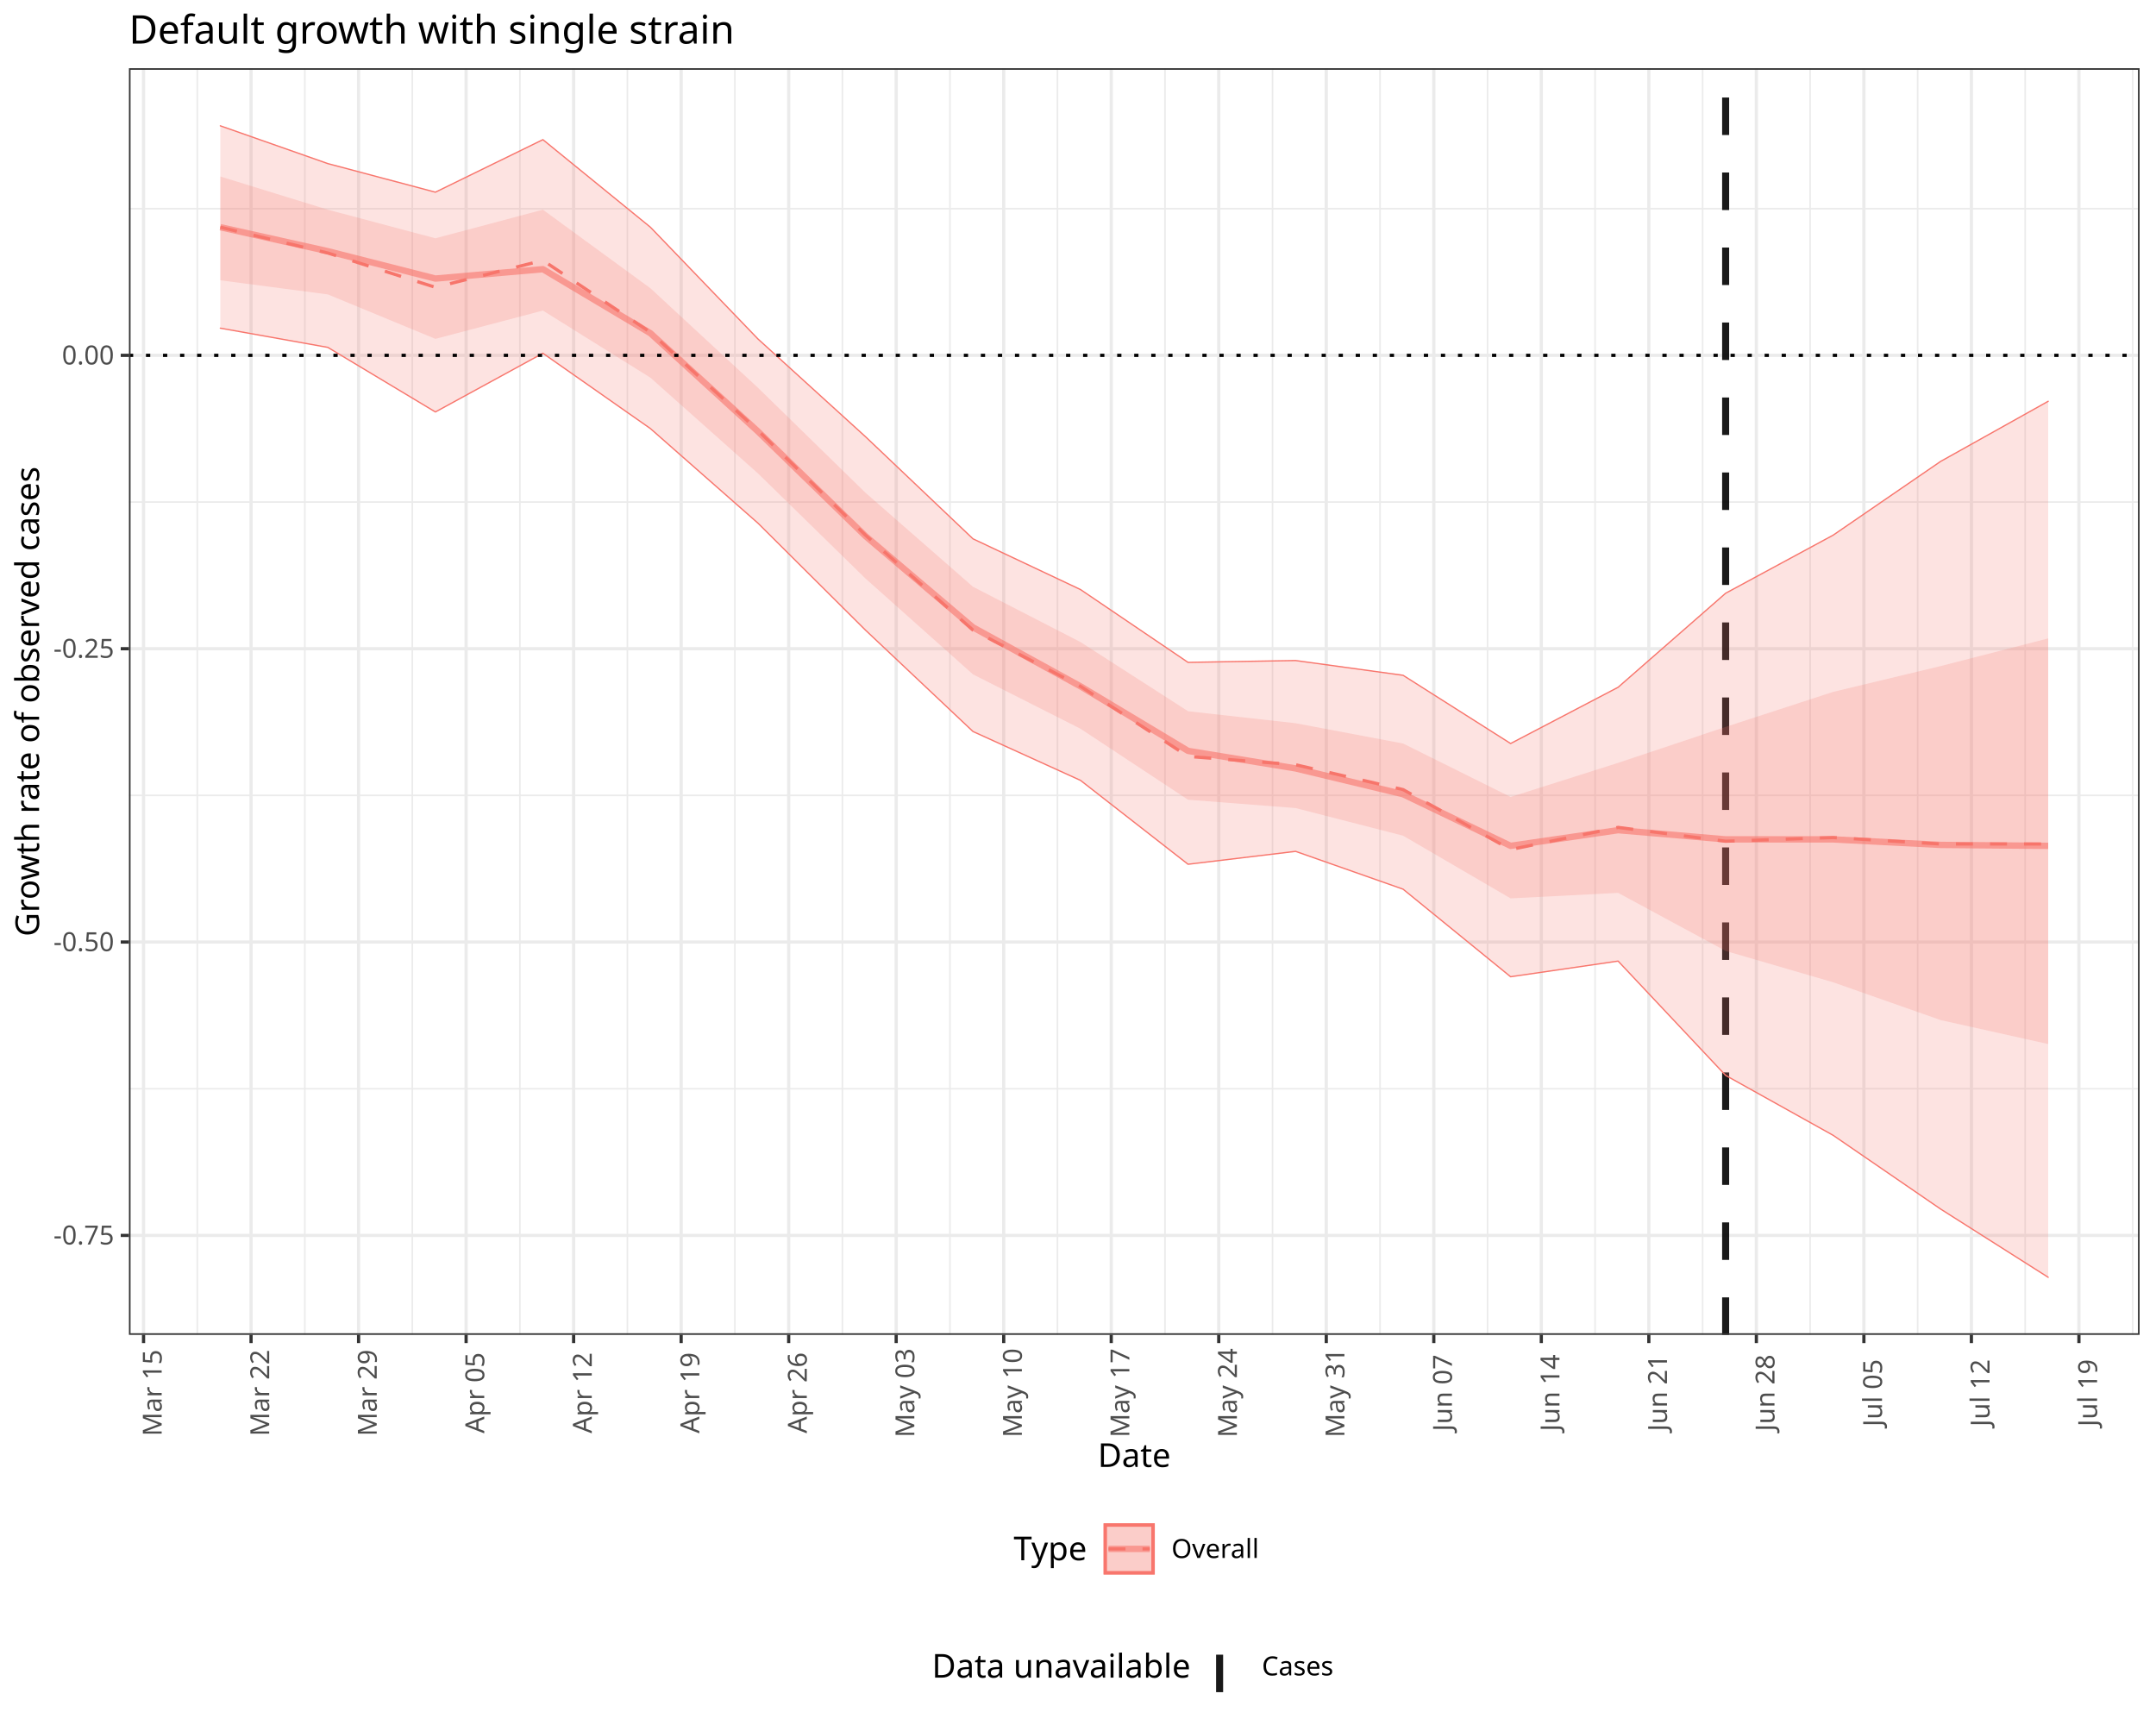
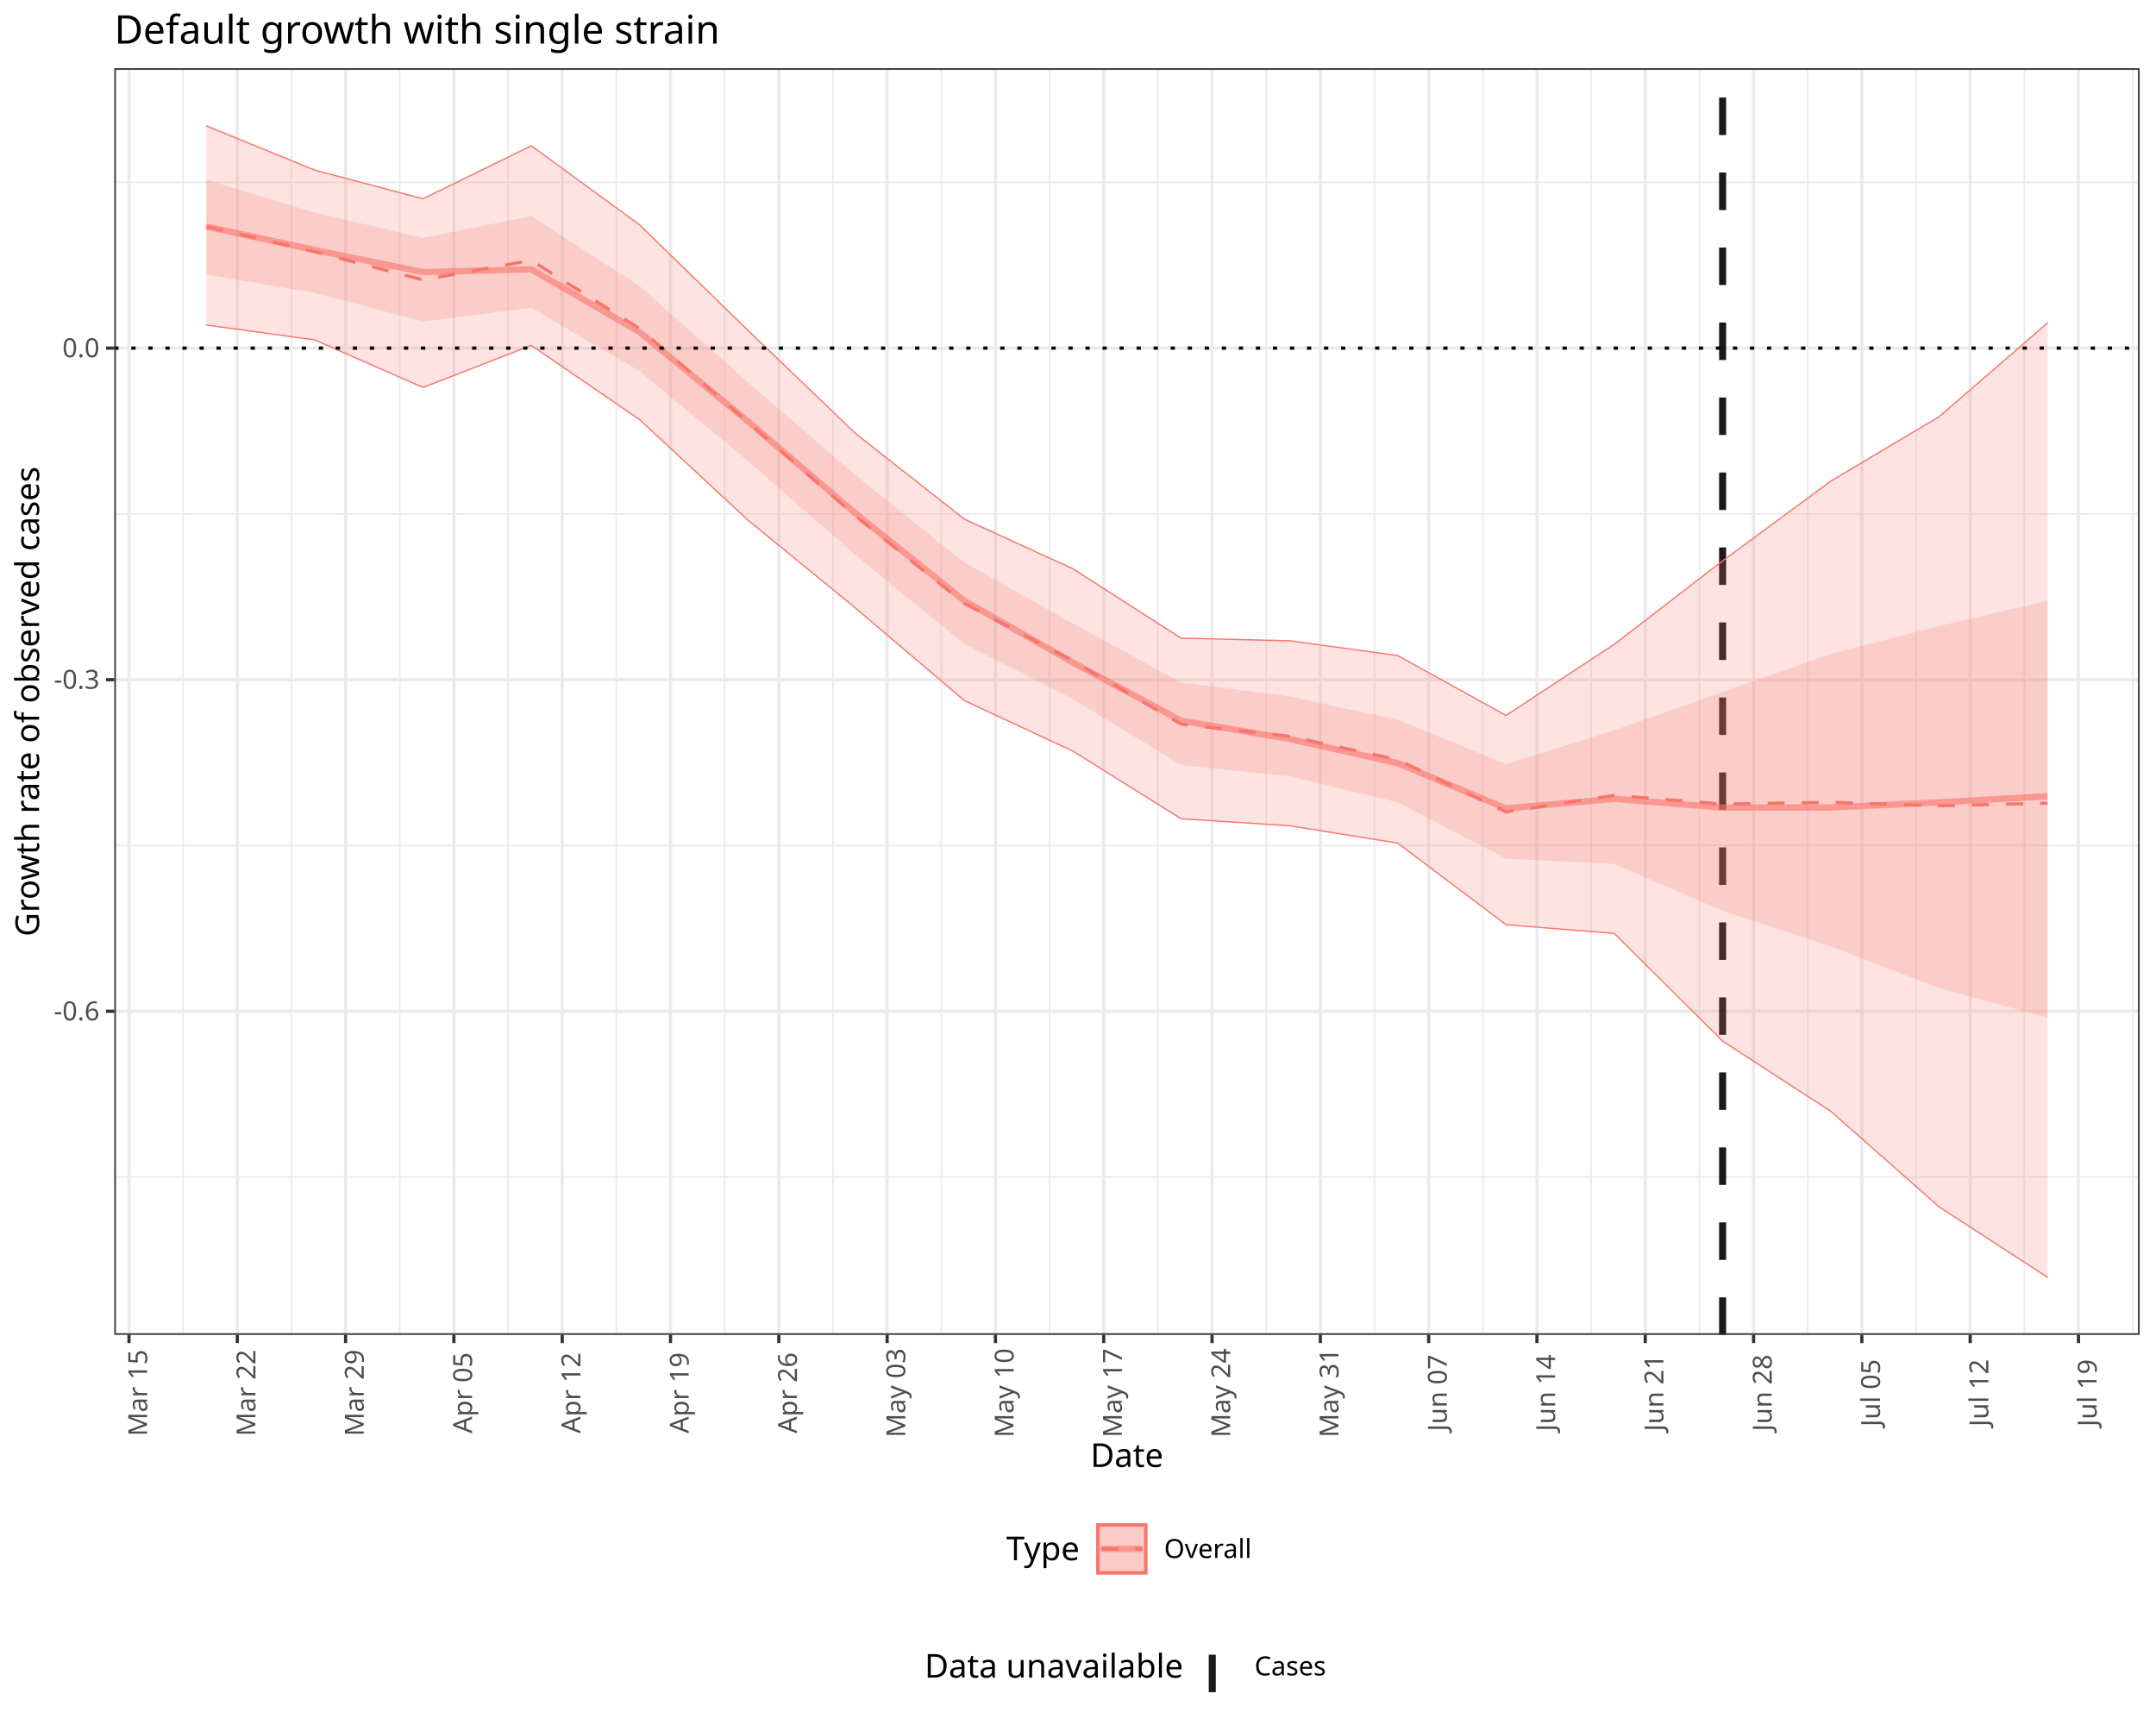
<svg xmlns="http://www.w3.org/2000/svg" class="svglite" data-engine-version="2.0" width="720.00pt" height="576.00pt" viewBox="0 0 720.00 576.00">
  <defs>
    <style type="text/css">
    .svglite line, .svglite polyline, .svglite polygon, .svglite path, .svglite rect, .svglite circle {
      fill: none;
      stroke: #000000;
      stroke-linecap: round;
      stroke-linejoin: round;
      stroke-miterlimit: 10.00;
    }
  </style>
  </defs>
  <rect width="100%" height="100%" style="stroke: none; fill: #FFFFFF;" />
  <defs>
    <clipPath id="cpMC4wMHw3MjAuMDB8MC4wMHw1NzYuMDA=">
      <rect x="0.00" y="0.00" width="720.00" height="576.00" />
    </clipPath>
  </defs>
  <g clip-path="url(#cpMC4wMHw3MjAuMDB8MC4wMHw1NzYuMDA=)">
-     <rect x="-0" y="0.00" width="720.00" height="576.00" style="stroke-width: 1.07; stroke: #FFFFFF; fill: #FFFFFF;" />
+     <rect x="0.00" y="0.00" width="720.00" height="576.00" style="stroke-width: 1.07; stroke: #FFFFFF; fill: #FFFFFF;" />
  </g>
  <defs>
-     <clipPath id="cpNDMuMDZ8NzE0LjUyfDIyLjc4fDQ0NS43Mw==">
-       <rect x="43.06" y="22.78" width="671.46" height="422.95" />
+     <clipPath id="cpMzguMTd8NzE0LjUyfDIyLjc4fDQ0NS43Mw==">
+       <rect x="38.17" y="22.78" width="676.35" height="422.95" />
    </clipPath>
  </defs>
-   <g clip-path="url(#cpNDMuMDZ8NzE0LjUyfDIyLjc4fDQ0NS43Mw==)">
-     <rect x="43.06" y="22.78" width="671.46" height="422.95" style="stroke-width: 1.07; stroke: none; fill: #FFFFFF;" />
-     <polyline points="43.06,363.54 714.52,363.54 " style="stroke-width: 0.53; stroke: #EBEBEB; stroke-linecap: butt;" />
-     <polyline points="43.06,265.59 714.52,265.59 " style="stroke-width: 0.53; stroke: #EBEBEB; stroke-linecap: butt;" />
-     <polyline points="43.06,167.64 714.52,167.64 " style="stroke-width: 0.53; stroke: #EBEBEB; stroke-linecap: butt;" />
-     <polyline points="43.06,69.69 714.52,69.69 " style="stroke-width: 0.53; stroke: #EBEBEB; stroke-linecap: butt;" />
-     <polyline points="65.89,445.73 65.89,22.78 " style="stroke-width: 0.53; stroke: #EBEBEB; stroke-linecap: butt;" />
-     <polyline points="101.80,445.73 101.80,22.78 " style="stroke-width: 0.53; stroke: #EBEBEB; stroke-linecap: butt;" />
-     <polyline points="137.70,445.73 137.70,22.78 " style="stroke-width: 0.53; stroke: #EBEBEB; stroke-linecap: butt;" />
-     <polyline points="173.61,445.73 173.61,22.78 " style="stroke-width: 0.53; stroke: #EBEBEB; stroke-linecap: butt;" />
-     <polyline points="209.52,445.73 209.52,22.78 " style="stroke-width: 0.53; stroke: #EBEBEB; stroke-linecap: butt;" />
-     <polyline points="245.42,445.73 245.42,22.78 " style="stroke-width: 0.53; stroke: #EBEBEB; stroke-linecap: butt;" />
-     <polyline points="281.33,445.73 281.33,22.78 " style="stroke-width: 0.53; stroke: #EBEBEB; stroke-linecap: butt;" />
-     <polyline points="317.24,445.73 317.24,22.78 " style="stroke-width: 0.53; stroke: #EBEBEB; stroke-linecap: butt;" />
-     <polyline points="353.14,445.73 353.14,22.78 " style="stroke-width: 0.53; stroke: #EBEBEB; stroke-linecap: butt;" />
-     <polyline points="389.05,445.73 389.05,22.78 " style="stroke-width: 0.53; stroke: #EBEBEB; stroke-linecap: butt;" />
-     <polyline points="424.96,445.73 424.96,22.78 " style="stroke-width: 0.53; stroke: #EBEBEB; stroke-linecap: butt;" />
-     <polyline points="460.86,445.73 460.86,22.78 " style="stroke-width: 0.53; stroke: #EBEBEB; stroke-linecap: butt;" />
-     <polyline points="496.77,445.73 496.77,22.78 " style="stroke-width: 0.53; stroke: #EBEBEB; stroke-linecap: butt;" />
-     <polyline points="532.68,445.73 532.68,22.78 " style="stroke-width: 0.53; stroke: #EBEBEB; stroke-linecap: butt;" />
-     <polyline points="568.59,445.73 568.59,22.78 " style="stroke-width: 0.53; stroke: #EBEBEB; stroke-linecap: butt;" />
-     <polyline points="604.49,445.73 604.49,22.78 " style="stroke-width: 0.53; stroke: #EBEBEB; stroke-linecap: butt;" />
-     <polyline points="640.40,445.73 640.40,22.78 " style="stroke-width: 0.53; stroke: #EBEBEB; stroke-linecap: butt;" />
-     <polyline points="676.31,445.73 676.31,22.78 " style="stroke-width: 0.53; stroke: #EBEBEB; stroke-linecap: butt;" />
-     <polyline points="712.21,445.73 712.21,22.78 " style="stroke-width: 0.53; stroke: #EBEBEB; stroke-linecap: butt;" />
-     <polyline points="43.06,412.52 714.52,412.52 " style="stroke-width: 1.07; stroke: #EBEBEB; stroke-linecap: butt;" />
-     <polyline points="43.06,314.56 714.52,314.56 " style="stroke-width: 1.07; stroke: #EBEBEB; stroke-linecap: butt;" />
-     <polyline points="43.06,216.61 714.52,216.61 " style="stroke-width: 1.07; stroke: #EBEBEB; stroke-linecap: butt;" />
-     <polyline points="43.06,118.66 714.52,118.66 " style="stroke-width: 1.07; stroke: #EBEBEB; stroke-linecap: butt;" />
-     <polyline points="47.94,445.73 47.94,22.78 " style="stroke-width: 1.07; stroke: #EBEBEB; stroke-linecap: butt;" />
-     <polyline points="83.84,445.73 83.84,22.78 " style="stroke-width: 1.07; stroke: #EBEBEB; stroke-linecap: butt;" />
-     <polyline points="119.75,445.73 119.75,22.78 " style="stroke-width: 1.07; stroke: #EBEBEB; stroke-linecap: butt;" />
-     <polyline points="155.66,445.73 155.66,22.78 " style="stroke-width: 1.07; stroke: #EBEBEB; stroke-linecap: butt;" />
-     <polyline points="191.56,445.73 191.56,22.78 " style="stroke-width: 1.07; stroke: #EBEBEB; stroke-linecap: butt;" />
-     <polyline points="227.47,445.73 227.47,22.78 " style="stroke-width: 1.07; stroke: #EBEBEB; stroke-linecap: butt;" />
-     <polyline points="263.38,445.73 263.38,22.78 " style="stroke-width: 1.07; stroke: #EBEBEB; stroke-linecap: butt;" />
-     <polyline points="299.28,445.73 299.28,22.78 " style="stroke-width: 1.07; stroke: #EBEBEB; stroke-linecap: butt;" />
-     <polyline points="335.19,445.73 335.19,22.78 " style="stroke-width: 1.07; stroke: #EBEBEB; stroke-linecap: butt;" />
-     <polyline points="371.10,445.73 371.10,22.78 " style="stroke-width: 1.07; stroke: #EBEBEB; stroke-linecap: butt;" />
-     <polyline points="407.00,445.73 407.00,22.78 " style="stroke-width: 1.07; stroke: #EBEBEB; stroke-linecap: butt;" />
-     <polyline points="442.91,445.73 442.91,22.78 " style="stroke-width: 1.07; stroke: #EBEBEB; stroke-linecap: butt;" />
-     <polyline points="478.82,445.73 478.82,22.78 " style="stroke-width: 1.07; stroke: #EBEBEB; stroke-linecap: butt;" />
-     <polyline points="514.72,445.73 514.72,22.78 " style="stroke-width: 1.07; stroke: #EBEBEB; stroke-linecap: butt;" />
-     <polyline points="550.63,445.73 550.63,22.78 " style="stroke-width: 1.07; stroke: #EBEBEB; stroke-linecap: butt;" />
-     <polyline points="586.54,445.73 586.54,22.78 " style="stroke-width: 1.07; stroke: #EBEBEB; stroke-linecap: butt;" />
-     <polyline points="622.45,445.73 622.45,22.78 " style="stroke-width: 1.07; stroke: #EBEBEB; stroke-linecap: butt;" />
-     <polyline points="658.35,445.73 658.35,22.78 " style="stroke-width: 1.07; stroke: #EBEBEB; stroke-linecap: butt;" />
-     <polyline points="694.26,445.73 694.26,22.78 " style="stroke-width: 1.07; stroke: #EBEBEB; stroke-linecap: butt;" />
-     <line x1="576.28" y1="445.73" x2="576.28" y2="22.78" style="stroke-width: 2.35; stroke: #000000; stroke-opacity: 0.90; stroke-dasharray: 12.52,12.52; stroke-linecap: butt;" />
-     <polyline points="73.58,75.87 109.49,83.88 145.40,93.02 181.30,89.88 217.21,111.27 253.12,144.06 289.02,179.00 324.93,209.48 360.84,229.18 396.75,250.73 432.65,256.58 468.56,265.20 504.47,282.44 540.37,277.20 576.28,280.28 612.19,280.28 648.09,282.13 684.00,282.44 " style="stroke-width: 2.13; stroke: #F8766D; stroke-opacity: 0.60; stroke-linecap: butt;" />
-     <polyline points="73.58,75.87 109.49,84.49 145.40,95.94 181.30,86.95 217.21,110.97 253.12,143.75 289.02,178.69 324.93,210.40 360.84,229.18 396.75,252.58 432.65,255.35 468.56,263.66 504.47,283.67 540.37,276.28 576.28,280.90 612.19,279.67 648.09,281.82 684.00,281.82 " style="stroke-width: 1.07; stroke: #F8766D; stroke-dasharray: 5.69,5.69; stroke-linecap: butt;" />
-     <polygon points="73.58,42.01 109.49,54.63 145.40,64.17 181.30,46.63 217.21,75.87 253.12,113.18 289.02,145.81 324.93,179.92 360.84,196.86 396.75,221.18 432.65,220.56 468.56,225.49 504.47,248.27 540.37,229.49 576.28,198.09 612.19,178.69 648.09,154.06 684.00,133.99 684.00,426.51 648.09,403.73 612.19,379.10 576.28,359.09 540.37,320.92 504.47,326.15 468.56,296.91 432.65,284.28 396.75,288.59 360.84,260.58 324.93,244.26 289.02,210.40 253.12,174.69 217.21,143.11 181.30,117.96 145.40,137.56 109.49,116.00 73.58,109.58 " style="stroke-width: 0.00; stroke: none; fill: #F8766D; fill-opacity: 0.20;" />
-     <polyline points="73.58,42.01 109.49,54.63 145.40,64.17 181.30,46.63 217.21,75.87 253.12,113.18 289.02,145.81 324.93,179.92 360.84,196.86 396.75,221.18 432.65,220.56 468.56,225.49 504.47,248.27 540.37,229.49 576.28,198.09 612.19,178.69 648.09,154.06 684.00,133.99 " style="stroke-width: 0.43; stroke: #F8766D;" />
-     <polyline points="684.00,426.51 648.09,403.73 612.19,379.10 576.28,359.09 540.37,320.92 504.47,326.15 468.56,296.91 432.65,284.28 396.75,288.59 360.84,260.58 324.93,244.26 289.02,210.40 253.12,174.69 217.21,143.11 181.30,117.96 145.40,137.56 109.49,116.00 73.58,109.58 " style="stroke-width: 0.43; stroke: #F8766D;" />
-     <polygon points="73.58,58.94 109.49,70.02 145.40,79.57 181.30,70.02 217.21,96.25 253.12,129.47 289.02,164.53 324.93,195.93 360.84,214.40 396.75,237.49 432.65,241.49 468.56,248.27 504.47,266.12 540.37,254.73 576.28,242.72 612.19,231.03 648.09,222.41 684.00,213.17 684.00,348.62 648.09,340.62 612.19,328.00 576.28,317.53 540.37,298.14 504.47,299.98 468.56,279.05 432.65,269.82 396.75,267.04 360.84,243.34 324.93,225.18 289.02,193.16 253.12,158.07 217.21,126.11 181.30,103.70 145.40,113.15 109.49,98.31 73.58,93.60 " style="stroke-width: 0.00; stroke: none; fill: #F8766D; fill-opacity: 0.20;" />
-     <polyline points="73.58,58.94 109.49,70.02 145.40,79.57 181.30,70.02 217.21,96.25 253.12,129.47 289.02,164.53 324.93,195.93 360.84,214.40 396.75,237.49 432.65,241.49 468.56,248.27 504.47,266.12 540.37,254.73 576.28,242.72 612.19,231.03 648.09,222.41 684.00,213.17 " style="stroke-width: 1.07; stroke: none;" />
-     <polyline points="684.00,348.62 648.09,340.62 612.19,328.00 576.28,317.53 540.37,298.14 504.47,299.98 468.56,279.05 432.65,269.82 396.75,267.04 360.84,243.34 324.93,225.18 289.02,193.16 253.12,158.07 217.21,126.11 181.30,103.70 145.40,113.15 109.49,98.31 73.58,93.60 " style="stroke-width: 1.07; stroke: none;" />
-     <line x1="43.06" y1="118.66" x2="714.52" y2="118.66" style="stroke-width: 1.07; stroke-dasharray: 1.42,4.27; stroke-linecap: butt;" />
-     <rect x="43.06" y="22.78" width="671.46" height="422.95" style="stroke-width: 1.07; stroke: #333333;" />
+   <g clip-path="url(#cpMzguMTd8NzE0LjUyfDIyLjc4fDQ0NS43Mw==)">
+     <rect x="38.17" y="22.78" width="676.35" height="422.95" style="stroke-width: 1.07; stroke: none; fill: #FFFFFF;" />
+     <polyline points="38.17,393.03 714.52,393.03 " style="stroke-width: 0.53; stroke: #EBEBEB; stroke-linecap: butt;" />
+     <polyline points="38.17,282.31 714.52,282.31 " style="stroke-width: 0.53; stroke: #EBEBEB; stroke-linecap: butt;" />
+     <polyline points="38.17,171.60 714.52,171.60 " style="stroke-width: 0.53; stroke: #EBEBEB; stroke-linecap: butt;" />
+     <polyline points="38.17,60.88 714.52,60.88 " style="stroke-width: 0.53; stroke: #EBEBEB; stroke-linecap: butt;" />
+     <polyline points="61.16,445.73 61.16,22.78 " style="stroke-width: 0.53; stroke: #EBEBEB; stroke-linecap: butt;" />
+     <polyline points="97.33,445.73 97.33,22.78 " style="stroke-width: 0.53; stroke: #EBEBEB; stroke-linecap: butt;" />
+     <polyline points="133.50,445.73 133.50,22.78 " style="stroke-width: 0.53; stroke: #EBEBEB; stroke-linecap: butt;" />
+     <polyline points="169.67,445.73 169.67,22.78 " style="stroke-width: 0.53; stroke: #EBEBEB; stroke-linecap: butt;" />
+     <polyline points="205.84,445.73 205.84,22.78 " style="stroke-width: 0.53; stroke: #EBEBEB; stroke-linecap: butt;" />
+     <polyline points="242.00,445.73 242.00,22.78 " style="stroke-width: 0.53; stroke: #EBEBEB; stroke-linecap: butt;" />
+     <polyline points="278.17,445.73 278.17,22.78 " style="stroke-width: 0.53; stroke: #EBEBEB; stroke-linecap: butt;" />
+     <polyline points="314.34,445.73 314.34,22.78 " style="stroke-width: 0.53; stroke: #EBEBEB; stroke-linecap: butt;" />
+     <polyline points="350.51,445.73 350.51,22.78 " style="stroke-width: 0.53; stroke: #EBEBEB; stroke-linecap: butt;" />
+     <polyline points="386.68,445.73 386.68,22.78 " style="stroke-width: 0.53; stroke: #EBEBEB; stroke-linecap: butt;" />
+     <polyline points="422.85,445.73 422.85,22.78 " style="stroke-width: 0.53; stroke: #EBEBEB; stroke-linecap: butt;" />
+     <polyline points="459.02,445.73 459.02,22.78 " style="stroke-width: 0.53; stroke: #EBEBEB; stroke-linecap: butt;" />
+     <polyline points="495.18,445.73 495.18,22.78 " style="stroke-width: 0.53; stroke: #EBEBEB; stroke-linecap: butt;" />
+     <polyline points="531.35,445.73 531.35,22.78 " style="stroke-width: 0.53; stroke: #EBEBEB; stroke-linecap: butt;" />
+     <polyline points="567.52,445.73 567.52,22.78 " style="stroke-width: 0.53; stroke: #EBEBEB; stroke-linecap: butt;" />
+     <polyline points="603.69,445.73 603.69,22.78 " style="stroke-width: 0.53; stroke: #EBEBEB; stroke-linecap: butt;" />
+     <polyline points="639.86,445.73 639.86,22.78 " style="stroke-width: 0.53; stroke: #EBEBEB; stroke-linecap: butt;" />
+     <polyline points="676.03,445.73 676.03,22.78 " style="stroke-width: 0.53; stroke: #EBEBEB; stroke-linecap: butt;" />
+     <polyline points="712.20,445.73 712.20,22.78 " style="stroke-width: 0.53; stroke: #EBEBEB; stroke-linecap: butt;" />
+     <polyline points="38.17,337.67 714.52,337.67 " style="stroke-width: 1.07; stroke: #EBEBEB; stroke-linecap: butt;" />
+     <polyline points="38.17,226.96 714.52,226.96 " style="stroke-width: 1.07; stroke: #EBEBEB; stroke-linecap: butt;" />
+     <polyline points="38.17,116.24 714.52,116.24 " style="stroke-width: 1.07; stroke: #EBEBEB; stroke-linecap: butt;" />
+     <polyline points="43.08,445.73 43.08,22.78 " style="stroke-width: 1.07; stroke: #EBEBEB; stroke-linecap: butt;" />
+     <polyline points="79.25,445.73 79.25,22.78 " style="stroke-width: 1.07; stroke: #EBEBEB; stroke-linecap: butt;" />
+     <polyline points="115.41,445.73 115.41,22.78 " style="stroke-width: 1.07; stroke: #EBEBEB; stroke-linecap: butt;" />
+     <polyline points="151.58,445.73 151.58,22.78 " style="stroke-width: 1.07; stroke: #EBEBEB; stroke-linecap: butt;" />
+     <polyline points="187.75,445.73 187.75,22.78 " style="stroke-width: 1.07; stroke: #EBEBEB; stroke-linecap: butt;" />
+     <polyline points="223.92,445.73 223.92,22.78 " style="stroke-width: 1.07; stroke: #EBEBEB; stroke-linecap: butt;" />
+     <polyline points="260.09,445.73 260.09,22.78 " style="stroke-width: 1.07; stroke: #EBEBEB; stroke-linecap: butt;" />
+     <polyline points="296.26,445.73 296.26,22.78 " style="stroke-width: 1.07; stroke: #EBEBEB; stroke-linecap: butt;" />
+     <polyline points="332.43,445.73 332.43,22.78 " style="stroke-width: 1.07; stroke: #EBEBEB; stroke-linecap: butt;" />
+     <polyline points="368.59,445.73 368.59,22.78 " style="stroke-width: 1.07; stroke: #EBEBEB; stroke-linecap: butt;" />
+     <polyline points="404.76,445.73 404.76,22.78 " style="stroke-width: 1.07; stroke: #EBEBEB; stroke-linecap: butt;" />
+     <polyline points="440.93,445.73 440.93,22.78 " style="stroke-width: 1.07; stroke: #EBEBEB; stroke-linecap: butt;" />
+     <polyline points="477.10,445.73 477.10,22.78 " style="stroke-width: 1.07; stroke: #EBEBEB; stroke-linecap: butt;" />
+     <polyline points="513.27,445.73 513.27,22.78 " style="stroke-width: 1.07; stroke: #EBEBEB; stroke-linecap: butt;" />
+     <polyline points="549.44,445.73 549.44,22.78 " style="stroke-width: 1.07; stroke: #EBEBEB; stroke-linecap: butt;" />
+     <polyline points="585.61,445.73 585.61,22.78 " style="stroke-width: 1.07; stroke: #EBEBEB; stroke-linecap: butt;" />
+     <polyline points="621.77,445.73 621.77,22.78 " style="stroke-width: 1.07; stroke: #EBEBEB; stroke-linecap: butt;" />
+     <polyline points="657.94,445.73 657.94,22.78 " style="stroke-width: 1.07; stroke: #EBEBEB; stroke-linecap: butt;" />
+     <polyline points="694.11,445.73 694.11,22.78 " style="stroke-width: 1.07; stroke: #EBEBEB; stroke-linecap: butt;" />
+     <line x1="575.27" y1="445.73" x2="575.27" y2="22.78" style="stroke-width: 2.35; stroke: #000000; stroke-opacity: 0.90; stroke-dasharray: 12.52,12.52; stroke-linecap: butt;" />
+     <polyline points="68.91,75.65 105.08,83.47 141.25,90.87 177.42,89.91 213.59,110.88 249.75,140.69 285.92,171.63 322.09,200.62 358.26,221.21 394.43,240.64 430.60,246.73 466.77,254.85 502.93,269.93 539.10,266.74 575.27,269.64 611.44,269.64 647.61,267.90 683.78,265.87 " style="stroke-width: 2.13; stroke: #F8766D; stroke-opacity: 0.60; stroke-linecap: butt;" />
+     <polyline points="68.91,75.65 105.08,84.05 141.25,93.45 177.42,86.95 213.59,109.75 249.75,140.89 285.92,172.50 322.09,201.49 358.26,220.63 394.43,241.80 430.60,245.86 466.77,253.69 502.93,271.09 539.10,265.58 575.27,268.48 611.44,267.90 647.61,269.06 683.78,268.19 " style="stroke-width: 1.07; stroke: #F8766D; stroke-dasharray: 5.69,5.69; stroke-linecap: butt;" />
+     <polygon points="68.91,42.01 105.08,56.80 141.25,66.37 177.42,48.68 213.59,75.07 249.75,110.27 285.92,144.92 322.09,173.37 358.26,189.89 394.43,213.09 430.60,213.96 466.77,218.89 502.93,238.90 539.10,215.12 575.27,187.28 611.44,160.61 647.61,139.12 683.78,107.83 683.78,426.51 647.61,403.02 611.44,371.12 575.27,347.64 539.10,311.68 502.93,308.78 466.77,281.52 430.60,275.72 394.43,273.40 358.26,250.79 322.09,233.97 285.92,203.23 249.75,173.66 213.59,140.11 177.42,115.34 141.25,129.38 105.08,113.49 68.91,108.53 " style="stroke-width: 0.00; stroke: none; fill: #F8766D; fill-opacity: 0.20;" />
+     <polyline points="68.91,42.01 105.08,56.80 141.25,66.37 177.42,48.68 213.59,75.07 249.75,110.27 285.92,144.92 322.09,173.37 358.26,189.89 394.43,213.09 430.60,213.96 466.77,218.89 502.93,238.90 539.10,215.12 575.27,187.28 611.44,160.61 647.61,139.12 683.78,107.83 " style="stroke-width: 0.43; stroke: #F8766D;" />
+     <polyline points="683.78,426.51 647.61,403.02 611.44,371.12 575.27,347.64 539.10,311.68 502.93,308.78 466.77,281.52 430.60,275.72 394.43,273.40 358.26,250.79 322.09,233.97 285.92,203.23 249.75,173.66 213.59,140.11 177.42,115.34 141.25,129.38 105.08,113.49 68.91,108.53 " style="stroke-width: 0.43; stroke: #F8766D;" />
+     <polygon points="68.91,59.99 105.08,71.01 141.25,79.41 177.42,72.17 213.59,95.51 249.75,127.64 285.92,158.87 322.09,187.86 358.26,208.16 394.43,227.88 430.60,232.52 466.77,240.35 502.93,255.14 539.10,243.83 575.27,231.07 611.44,218.31 647.61,209.03 683.78,200.62 683.78,339.81 647.61,329.95 611.44,316.03 575.27,304.14 539.10,288.48 502.93,286.74 466.77,267.90 430.60,259.20 394.43,255.43 358.26,233.39 322.09,215.12 285.92,185.54 249.75,153.94 213.59,123.95 177.42,102.76 141.25,107.34 105.08,97.77 68.91,91.71 " style="stroke-width: 0.00; stroke: none; fill: #F8766D; fill-opacity: 0.20;" />
+     <polyline points="68.91,59.99 105.08,71.01 141.25,79.41 177.42,72.17 213.59,95.51 249.75,127.64 285.92,158.87 322.09,187.86 358.26,208.16 394.43,227.88 430.60,232.52 466.77,240.35 502.93,255.14 539.10,243.83 575.27,231.07 611.44,218.31 647.61,209.03 683.78,200.62 " style="stroke-width: 1.07; stroke: none;" />
+     <polyline points="683.78,339.81 647.61,329.95 611.44,316.03 575.27,304.14 539.10,288.48 502.93,286.74 466.77,267.90 430.60,259.20 394.43,255.43 358.26,233.39 322.09,215.12 285.92,185.54 249.75,153.94 213.59,123.95 177.42,102.76 141.25,107.34 105.08,97.77 68.91,91.71 " style="stroke-width: 1.07; stroke: none;" />
+     <line x1="38.17" y1="116.24" x2="714.52" y2="116.24" style="stroke-width: 1.07; stroke-dasharray: 1.42,4.27; stroke-linecap: butt;" />
+     <rect x="38.17" y="22.78" width="676.35" height="422.95" style="stroke-width: 1.07; stroke: #333333;" />
  </g>
  <g clip-path="url(#cpMC4wMHw3MjAuMDB8MC4wMHw1NzYuMDA=)">
-     <text x="38.13" y="415.54" text-anchor="end" style="font-size: 8.80px; fill: #4D4D4D; font-family: sans;" textLength="20.06px" lengthAdjust="spacingAndGlyphs">-0.75</text>
-     <text x="38.13" y="317.59" text-anchor="end" style="font-size: 8.80px; fill: #4D4D4D; font-family: sans;" textLength="20.06px" lengthAdjust="spacingAndGlyphs">-0.50</text>
-     <text x="38.13" y="219.64" text-anchor="end" style="font-size: 8.80px; fill: #4D4D4D; font-family: sans;" textLength="20.06px" lengthAdjust="spacingAndGlyphs">-0.25</text>
-     <text x="38.13" y="121.69" text-anchor="end" style="font-size: 8.80px; fill: #4D4D4D; font-family: sans;" textLength="17.13px" lengthAdjust="spacingAndGlyphs">0.00</text>
-     <polyline points="40.32,412.52 43.06,412.52 " style="stroke-width: 1.07; stroke: #333333; stroke-linecap: butt;" />
-     <polyline points="40.32,314.56 43.06,314.56 " style="stroke-width: 1.07; stroke: #333333; stroke-linecap: butt;" />
-     <polyline points="40.32,216.61 43.06,216.61 " style="stroke-width: 1.07; stroke: #333333; stroke-linecap: butt;" />
-     <polyline points="40.32,118.66 43.06,118.66 " style="stroke-width: 1.07; stroke: #333333; stroke-linecap: butt;" />
-     <polyline points="47.94,448.47 47.94,445.73 " style="stroke-width: 1.07; stroke: #333333; stroke-linecap: butt;" />
-     <polyline points="83.84,448.47 83.84,445.73 " style="stroke-width: 1.07; stroke: #333333; stroke-linecap: butt;" />
-     <polyline points="119.75,448.47 119.75,445.73 " style="stroke-width: 1.07; stroke: #333333; stroke-linecap: butt;" />
-     <polyline points="155.66,448.47 155.66,445.73 " style="stroke-width: 1.07; stroke: #333333; stroke-linecap: butt;" />
-     <polyline points="191.56,448.47 191.56,445.73 " style="stroke-width: 1.07; stroke: #333333; stroke-linecap: butt;" />
-     <polyline points="227.47,448.47 227.47,445.73 " style="stroke-width: 1.07; stroke: #333333; stroke-linecap: butt;" />
-     <polyline points="263.38,448.47 263.38,445.73 " style="stroke-width: 1.07; stroke: #333333; stroke-linecap: butt;" />
-     <polyline points="299.28,448.47 299.28,445.73 " style="stroke-width: 1.07; stroke: #333333; stroke-linecap: butt;" />
-     <polyline points="335.19,448.47 335.19,445.73 " style="stroke-width: 1.07; stroke: #333333; stroke-linecap: butt;" />
-     <polyline points="371.10,448.47 371.10,445.73 " style="stroke-width: 1.07; stroke: #333333; stroke-linecap: butt;" />
-     <polyline points="407.00,448.47 407.00,445.73 " style="stroke-width: 1.07; stroke: #333333; stroke-linecap: butt;" />
-     <polyline points="442.91,448.47 442.91,445.73 " style="stroke-width: 1.07; stroke: #333333; stroke-linecap: butt;" />
-     <polyline points="478.82,448.47 478.82,445.73 " style="stroke-width: 1.07; stroke: #333333; stroke-linecap: butt;" />
-     <polyline points="514.72,448.47 514.72,445.73 " style="stroke-width: 1.07; stroke: #333333; stroke-linecap: butt;" />
-     <polyline points="550.63,448.47 550.63,445.73 " style="stroke-width: 1.07; stroke: #333333; stroke-linecap: butt;" />
-     <polyline points="586.54,448.47 586.54,445.73 " style="stroke-width: 1.07; stroke: #333333; stroke-linecap: butt;" />
-     <polyline points="622.45,448.47 622.45,445.73 " style="stroke-width: 1.07; stroke: #333333; stroke-linecap: butt;" />
-     <polyline points="658.35,448.47 658.35,445.73 " style="stroke-width: 1.07; stroke: #333333; stroke-linecap: butt;" />
-     <polyline points="694.26,448.47 694.26,445.73 " style="stroke-width: 1.07; stroke: #333333; stroke-linecap: butt;" />
-     <text transform="translate(53.99,465.10) rotate(-90)" text-anchor="middle" style="font-size: 8.80px; fill: #4D4D4D; font-family: sans;" textLength="27.39px" lengthAdjust="spacingAndGlyphs">Mar 15</text>
-     <text transform="translate(89.90,465.10) rotate(-90)" text-anchor="middle" style="font-size: 8.80px; fill: #4D4D4D; font-family: sans;" textLength="27.39px" lengthAdjust="spacingAndGlyphs">Mar 22</text>
-     <text transform="translate(125.81,465.10) rotate(-90)" text-anchor="middle" style="font-size: 8.80px; fill: #4D4D4D; font-family: sans;" textLength="27.39px" lengthAdjust="spacingAndGlyphs">Mar 29</text>
-     <text transform="translate(161.71,465.10) rotate(-90)" text-anchor="middle" style="font-size: 8.80px; fill: #4D4D4D; font-family: sans;" textLength="25.93px" lengthAdjust="spacingAndGlyphs">Apr 05</text>
-     <text transform="translate(197.62,465.10) rotate(-90)" text-anchor="middle" style="font-size: 8.80px; fill: #4D4D4D; font-family: sans;" textLength="25.93px" lengthAdjust="spacingAndGlyphs">Apr 12</text>
-     <text transform="translate(233.53,465.10) rotate(-90)" text-anchor="middle" style="font-size: 8.80px; fill: #4D4D4D; font-family: sans;" textLength="25.93px" lengthAdjust="spacingAndGlyphs">Apr 19</text>
-     <text transform="translate(269.43,465.10) rotate(-90)" text-anchor="middle" style="font-size: 8.80px; fill: #4D4D4D; font-family: sans;" textLength="25.93px" lengthAdjust="spacingAndGlyphs">Apr 26</text>
-     <text transform="translate(305.34,465.10) rotate(-90)" text-anchor="middle" style="font-size: 8.80px; fill: #4D4D4D; font-family: sans;" textLength="28.87px" lengthAdjust="spacingAndGlyphs">May 03</text>
-     <text transform="translate(341.25,465.10) rotate(-90)" text-anchor="middle" style="font-size: 8.80px; fill: #4D4D4D; font-family: sans;" textLength="28.87px" lengthAdjust="spacingAndGlyphs">May 10</text>
-     <text transform="translate(377.15,465.10) rotate(-90)" text-anchor="middle" style="font-size: 8.80px; fill: #4D4D4D; font-family: sans;" textLength="28.87px" lengthAdjust="spacingAndGlyphs">May 17</text>
-     <text transform="translate(413.06,465.10) rotate(-90)" text-anchor="middle" style="font-size: 8.80px; fill: #4D4D4D; font-family: sans;" textLength="28.87px" lengthAdjust="spacingAndGlyphs">May 24</text>
-     <text transform="translate(448.97,465.10) rotate(-90)" text-anchor="middle" style="font-size: 8.80px; fill: #4D4D4D; font-family: sans;" textLength="28.87px" lengthAdjust="spacingAndGlyphs">May 31</text>
-     <text transform="translate(484.87,465.10) rotate(-90)" text-anchor="middle" style="font-size: 8.80px; fill: #4D4D4D; font-family: sans;" textLength="26.43px" lengthAdjust="spacingAndGlyphs">Jun 07</text>
-     <text transform="translate(520.78,465.10) rotate(-90)" text-anchor="middle" style="font-size: 8.80px; fill: #4D4D4D; font-family: sans;" textLength="26.43px" lengthAdjust="spacingAndGlyphs">Jun 14</text>
-     <text transform="translate(556.69,465.10) rotate(-90)" text-anchor="middle" style="font-size: 8.80px; fill: #4D4D4D; font-family: sans;" textLength="26.43px" lengthAdjust="spacingAndGlyphs">Jun 21</text>
-     <text transform="translate(592.59,465.10) rotate(-90)" text-anchor="middle" style="font-size: 8.80px; fill: #4D4D4D; font-family: sans;" textLength="26.43px" lengthAdjust="spacingAndGlyphs">Jun 28</text>
-     <text transform="translate(628.50,465.10) rotate(-90)" text-anchor="middle" style="font-size: 8.80px; fill: #4D4D4D; font-family: sans;" textLength="23.49px" lengthAdjust="spacingAndGlyphs">Jul 05</text>
-     <text transform="translate(664.41,465.10) rotate(-90)" text-anchor="middle" style="font-size: 8.80px; fill: #4D4D4D; font-family: sans;" textLength="23.49px" lengthAdjust="spacingAndGlyphs">Jul 12</text>
-     <text transform="translate(700.32,465.10) rotate(-90)" text-anchor="middle" style="font-size: 8.80px; fill: #4D4D4D; font-family: sans;" textLength="23.49px" lengthAdjust="spacingAndGlyphs">Jul 19</text>
-     <text x="378.79" y="489.84" text-anchor="middle" style="font-size: 11.00px; font-family: sans;" textLength="23.24px" lengthAdjust="spacingAndGlyphs">Date</text>
+     <text x="33.24" y="340.70" text-anchor="end" style="font-size: 8.80px; fill: #4D4D4D; font-family: sans;" textLength="15.16px" lengthAdjust="spacingAndGlyphs">-0.6</text>
+     <text x="33.24" y="229.98" text-anchor="end" style="font-size: 8.80px; fill: #4D4D4D; font-family: sans;" textLength="15.16px" lengthAdjust="spacingAndGlyphs">-0.3</text>
+     <text x="33.24" y="119.27" text-anchor="end" style="font-size: 8.80px; fill: #4D4D4D; font-family: sans;" textLength="12.23px" lengthAdjust="spacingAndGlyphs">0.0</text>
+     <polyline points="35.43,337.67 38.17,337.67 " style="stroke-width: 1.07; stroke: #333333; stroke-linecap: butt;" />
+     <polyline points="35.43,226.96 38.17,226.96 " style="stroke-width: 1.07; stroke: #333333; stroke-linecap: butt;" />
+     <polyline points="35.43,116.24 38.17,116.24 " style="stroke-width: 1.07; stroke: #333333; stroke-linecap: butt;" />
+     <polyline points="43.08,448.47 43.08,445.73 " style="stroke-width: 1.07; stroke: #333333; stroke-linecap: butt;" />
+     <polyline points="79.25,448.47 79.25,445.73 " style="stroke-width: 1.07; stroke: #333333; stroke-linecap: butt;" />
+     <polyline points="115.41,448.47 115.41,445.73 " style="stroke-width: 1.07; stroke: #333333; stroke-linecap: butt;" />
+     <polyline points="151.58,448.47 151.58,445.73 " style="stroke-width: 1.07; stroke: #333333; stroke-linecap: butt;" />
+     <polyline points="187.75,448.47 187.75,445.73 " style="stroke-width: 1.07; stroke: #333333; stroke-linecap: butt;" />
+     <polyline points="223.92,448.47 223.92,445.73 " style="stroke-width: 1.07; stroke: #333333; stroke-linecap: butt;" />
+     <polyline points="260.09,448.47 260.09,445.73 " style="stroke-width: 1.07; stroke: #333333; stroke-linecap: butt;" />
+     <polyline points="296.26,448.47 296.26,445.73 " style="stroke-width: 1.07; stroke: #333333; stroke-linecap: butt;" />
+     <polyline points="332.43,448.47 332.43,445.73 " style="stroke-width: 1.07; stroke: #333333; stroke-linecap: butt;" />
+     <polyline points="368.59,448.47 368.59,445.73 " style="stroke-width: 1.07; stroke: #333333; stroke-linecap: butt;" />
+     <polyline points="404.76,448.47 404.76,445.73 " style="stroke-width: 1.07; stroke: #333333; stroke-linecap: butt;" />
+     <polyline points="440.93,448.47 440.93,445.73 " style="stroke-width: 1.07; stroke: #333333; stroke-linecap: butt;" />
+     <polyline points="477.10,448.47 477.10,445.73 " style="stroke-width: 1.07; stroke: #333333; stroke-linecap: butt;" />
+     <polyline points="513.27,448.47 513.27,445.73 " style="stroke-width: 1.07; stroke: #333333; stroke-linecap: butt;" />
+     <polyline points="549.44,448.47 549.44,445.73 " style="stroke-width: 1.07; stroke: #333333; stroke-linecap: butt;" />
+     <polyline points="585.61,448.47 585.61,445.73 " style="stroke-width: 1.07; stroke: #333333; stroke-linecap: butt;" />
+     <polyline points="621.77,448.47 621.77,445.73 " style="stroke-width: 1.07; stroke: #333333; stroke-linecap: butt;" />
+     <polyline points="657.94,448.47 657.94,445.73 " style="stroke-width: 1.07; stroke: #333333; stroke-linecap: butt;" />
+     <polyline points="694.11,448.47 694.11,445.73 " style="stroke-width: 1.07; stroke: #333333; stroke-linecap: butt;" />
+     <text transform="translate(49.13,465.10) rotate(-90)" text-anchor="middle" style="font-size: 8.80px; fill: #4D4D4D; font-family: sans;" textLength="27.39px" lengthAdjust="spacingAndGlyphs">Mar 15</text>
+     <text transform="translate(85.30,465.10) rotate(-90)" text-anchor="middle" style="font-size: 8.80px; fill: #4D4D4D; font-family: sans;" textLength="27.39px" lengthAdjust="spacingAndGlyphs">Mar 22</text>
+     <text transform="translate(121.47,465.10) rotate(-90)" text-anchor="middle" style="font-size: 8.80px; fill: #4D4D4D; font-family: sans;" textLength="27.39px" lengthAdjust="spacingAndGlyphs">Mar 29</text>
+     <text transform="translate(157.64,465.10) rotate(-90)" text-anchor="middle" style="font-size: 8.80px; fill: #4D4D4D; font-family: sans;" textLength="25.93px" lengthAdjust="spacingAndGlyphs">Apr 05</text>
+     <text transform="translate(193.81,465.10) rotate(-90)" text-anchor="middle" style="font-size: 8.80px; fill: #4D4D4D; font-family: sans;" textLength="25.93px" lengthAdjust="spacingAndGlyphs">Apr 12</text>
+     <text transform="translate(229.98,465.10) rotate(-90)" text-anchor="middle" style="font-size: 8.80px; fill: #4D4D4D; font-family: sans;" textLength="25.93px" lengthAdjust="spacingAndGlyphs">Apr 19</text>
+     <text transform="translate(266.14,465.10) rotate(-90)" text-anchor="middle" style="font-size: 8.80px; fill: #4D4D4D; font-family: sans;" textLength="25.93px" lengthAdjust="spacingAndGlyphs">Apr 26</text>
+     <text transform="translate(302.31,465.10) rotate(-90)" text-anchor="middle" style="font-size: 8.80px; fill: #4D4D4D; font-family: sans;" textLength="28.87px" lengthAdjust="spacingAndGlyphs">May 03</text>
+     <text transform="translate(338.48,465.10) rotate(-90)" text-anchor="middle" style="font-size: 8.80px; fill: #4D4D4D; font-family: sans;" textLength="28.87px" lengthAdjust="spacingAndGlyphs">May 10</text>
+     <text transform="translate(374.65,465.10) rotate(-90)" text-anchor="middle" style="font-size: 8.80px; fill: #4D4D4D; font-family: sans;" textLength="28.87px" lengthAdjust="spacingAndGlyphs">May 17</text>
+     <text transform="translate(410.82,465.10) rotate(-90)" text-anchor="middle" style="font-size: 8.80px; fill: #4D4D4D; font-family: sans;" textLength="28.87px" lengthAdjust="spacingAndGlyphs">May 24</text>
+     <text transform="translate(446.99,465.10) rotate(-90)" text-anchor="middle" style="font-size: 8.80px; fill: #4D4D4D; font-family: sans;" textLength="28.87px" lengthAdjust="spacingAndGlyphs">May 31</text>
+     <text transform="translate(483.16,465.10) rotate(-90)" text-anchor="middle" style="font-size: 8.80px; fill: #4D4D4D; font-family: sans;" textLength="26.43px" lengthAdjust="spacingAndGlyphs">Jun 07</text>
+     <text transform="translate(519.32,465.10) rotate(-90)" text-anchor="middle" style="font-size: 8.80px; fill: #4D4D4D; font-family: sans;" textLength="26.43px" lengthAdjust="spacingAndGlyphs">Jun 14</text>
+     <text transform="translate(555.49,465.10) rotate(-90)" text-anchor="middle" style="font-size: 8.80px; fill: #4D4D4D; font-family: sans;" textLength="26.43px" lengthAdjust="spacingAndGlyphs">Jun 21</text>
+     <text transform="translate(591.66,465.10) rotate(-90)" text-anchor="middle" style="font-size: 8.80px; fill: #4D4D4D; font-family: sans;" textLength="26.43px" lengthAdjust="spacingAndGlyphs">Jun 28</text>
+     <text transform="translate(627.83,465.10) rotate(-90)" text-anchor="middle" style="font-size: 8.80px; fill: #4D4D4D; font-family: sans;" textLength="23.49px" lengthAdjust="spacingAndGlyphs">Jul 05</text>
+     <text transform="translate(664.00,465.10) rotate(-90)" text-anchor="middle" style="font-size: 8.80px; fill: #4D4D4D; font-family: sans;" textLength="23.49px" lengthAdjust="spacingAndGlyphs">Jul 12</text>
+     <text transform="translate(700.17,465.10) rotate(-90)" text-anchor="middle" style="font-size: 8.80px; fill: #4D4D4D; font-family: sans;" textLength="23.49px" lengthAdjust="spacingAndGlyphs">Jul 19</text>
+     <text x="376.34" y="489.84" text-anchor="middle" style="font-size: 11.00px; font-family: sans;" textLength="23.24px" lengthAdjust="spacingAndGlyphs">Date</text>
    <text transform="translate(13.05,234.26) rotate(-90)" text-anchor="middle" style="font-size: 11.00px; font-family: sans;" textLength="149.83px" lengthAdjust="spacingAndGlyphs">Growth rate of observed cases</text>
-     <rect x="333.02" y="503.08" width="91.54" height="28.24" style="stroke-width: 1.07; stroke: none; fill: #FFFFFF;" />
-     <text x="338.50" y="520.99" style="font-size: 11.00px; font-family: sans;" textLength="24.46px" lengthAdjust="spacingAndGlyphs">Type</text>
-     <rect x="368.44" y="508.56" width="17.28" height="17.28" style="stroke-width: 1.07; stroke: none; fill: #FFFFFF;" />
-     <line x1="370.17" y1="517.20" x2="383.99" y2="517.20" style="stroke-width: 2.13; stroke: #F8766D; stroke-opacity: 0.60; stroke-linecap: butt;" />
-     <line x1="370.17" y1="517.20" x2="383.99" y2="517.20" style="stroke-width: 1.07; stroke: #F8766D; stroke-dasharray: 5.69,5.69; stroke-linecap: butt;" />
-     <rect x="368.73" y="508.85" width="16.71" height="16.71" style="stroke-width: 0.43; stroke: #F8766D; stroke-linecap: square; stroke-linejoin: miter; fill: #F8766D; fill-opacity: 0.20;" />
-     <rect x="369.15" y="509.27" width="15.86" height="15.86" style="stroke-width: 1.07; stroke: #F8766D; stroke-linecap: square; stroke-linejoin: miter; fill: #F8766D; fill-opacity: 0.20;" />
-     <text x="391.20" y="520.23" style="font-size: 8.80px; font-family: sans;" textLength="27.88px" lengthAdjust="spacingAndGlyphs">Overall</text>
-     <rect x="305.74" y="542.28" width="146.10" height="28.24" style="stroke-width: 1.07; stroke: none; fill: #FFFFFF;" />
-     <text x="311.22" y="560.19" style="font-size: 11.00px; font-family: sans;" textLength="81.95px" lengthAdjust="spacingAndGlyphs">Data unavailable</text>
-     <rect x="398.65" y="547.76" width="17.28" height="17.28" style="stroke-width: 1.07; stroke: none; fill: #FFFFFF;" />
-     <line x1="407.29" y1="565.04" x2="407.29" y2="547.76" style="stroke-width: 2.35; stroke: #000000; stroke-opacity: 0.90; stroke-dasharray: 12.52,12.52; stroke-linecap: butt;" />
-     <text x="421.41" y="559.43" style="font-size: 8.80px; font-family: sans;" textLength="24.95px" lengthAdjust="spacingAndGlyphs">Cases</text>
-     <text x="43.06" y="14.56" style="font-size: 13.20px; font-family: sans;" textLength="186.37px" lengthAdjust="spacingAndGlyphs">Default growth with single strain</text>
+     <rect x="330.58" y="503.08" width="91.54" height="28.24" style="stroke-width: 1.07; stroke: none; fill: #FFFFFF;" />
+     <text x="336.06" y="520.99" style="font-size: 11.00px; font-family: sans;" textLength="24.46px" lengthAdjust="spacingAndGlyphs">Type</text>
+     <rect x="366.00" y="508.56" width="17.28" height="17.28" style="stroke-width: 1.07; stroke: none; fill: #FFFFFF;" />
+     <line x1="367.72" y1="517.20" x2="381.55" y2="517.20" style="stroke-width: 2.13; stroke: #F8766D; stroke-opacity: 0.60; stroke-linecap: butt;" />
+     <line x1="367.72" y1="517.20" x2="381.55" y2="517.20" style="stroke-width: 1.07; stroke: #F8766D; stroke-dasharray: 5.69,5.69; stroke-linecap: butt;" />
+     <rect x="366.28" y="508.85" width="16.71" height="16.71" style="stroke-width: 0.43; stroke: #F8766D; stroke-linecap: square; stroke-linejoin: miter; fill: #F8766D; fill-opacity: 0.20;" />
+     <rect x="366.70" y="509.27" width="15.86" height="15.86" style="stroke-width: 1.07; stroke: #F8766D; stroke-linecap: square; stroke-linejoin: miter; fill: #F8766D; fill-opacity: 0.20;" />
+     <text x="388.75" y="520.23" style="font-size: 8.80px; font-family: sans;" textLength="27.88px" lengthAdjust="spacingAndGlyphs">Overall</text>
+     <rect x="303.29" y="542.28" width="146.10" height="28.24" style="stroke-width: 1.07; stroke: none; fill: #FFFFFF;" />
+     <text x="308.77" y="560.19" style="font-size: 11.00px; font-family: sans;" textLength="81.95px" lengthAdjust="spacingAndGlyphs">Data unavailable</text>
+     <rect x="396.20" y="547.76" width="17.28" height="17.28" style="stroke-width: 1.07; stroke: none; fill: #FFFFFF;" />
+     <line x1="404.84" y1="565.04" x2="404.84" y2="547.76" style="stroke-width: 2.35; stroke: #000000; stroke-opacity: 0.90; stroke-dasharray: 12.52,12.52; stroke-linecap: butt;" />
+     <text x="418.96" y="559.43" style="font-size: 8.80px; font-family: sans;" textLength="24.95px" lengthAdjust="spacingAndGlyphs">Cases</text>
+     <text x="38.17" y="14.56" style="font-size: 13.20px; font-family: sans;" textLength="186.37px" lengthAdjust="spacingAndGlyphs">Default growth with single strain</text>
  </g>
</svg>
